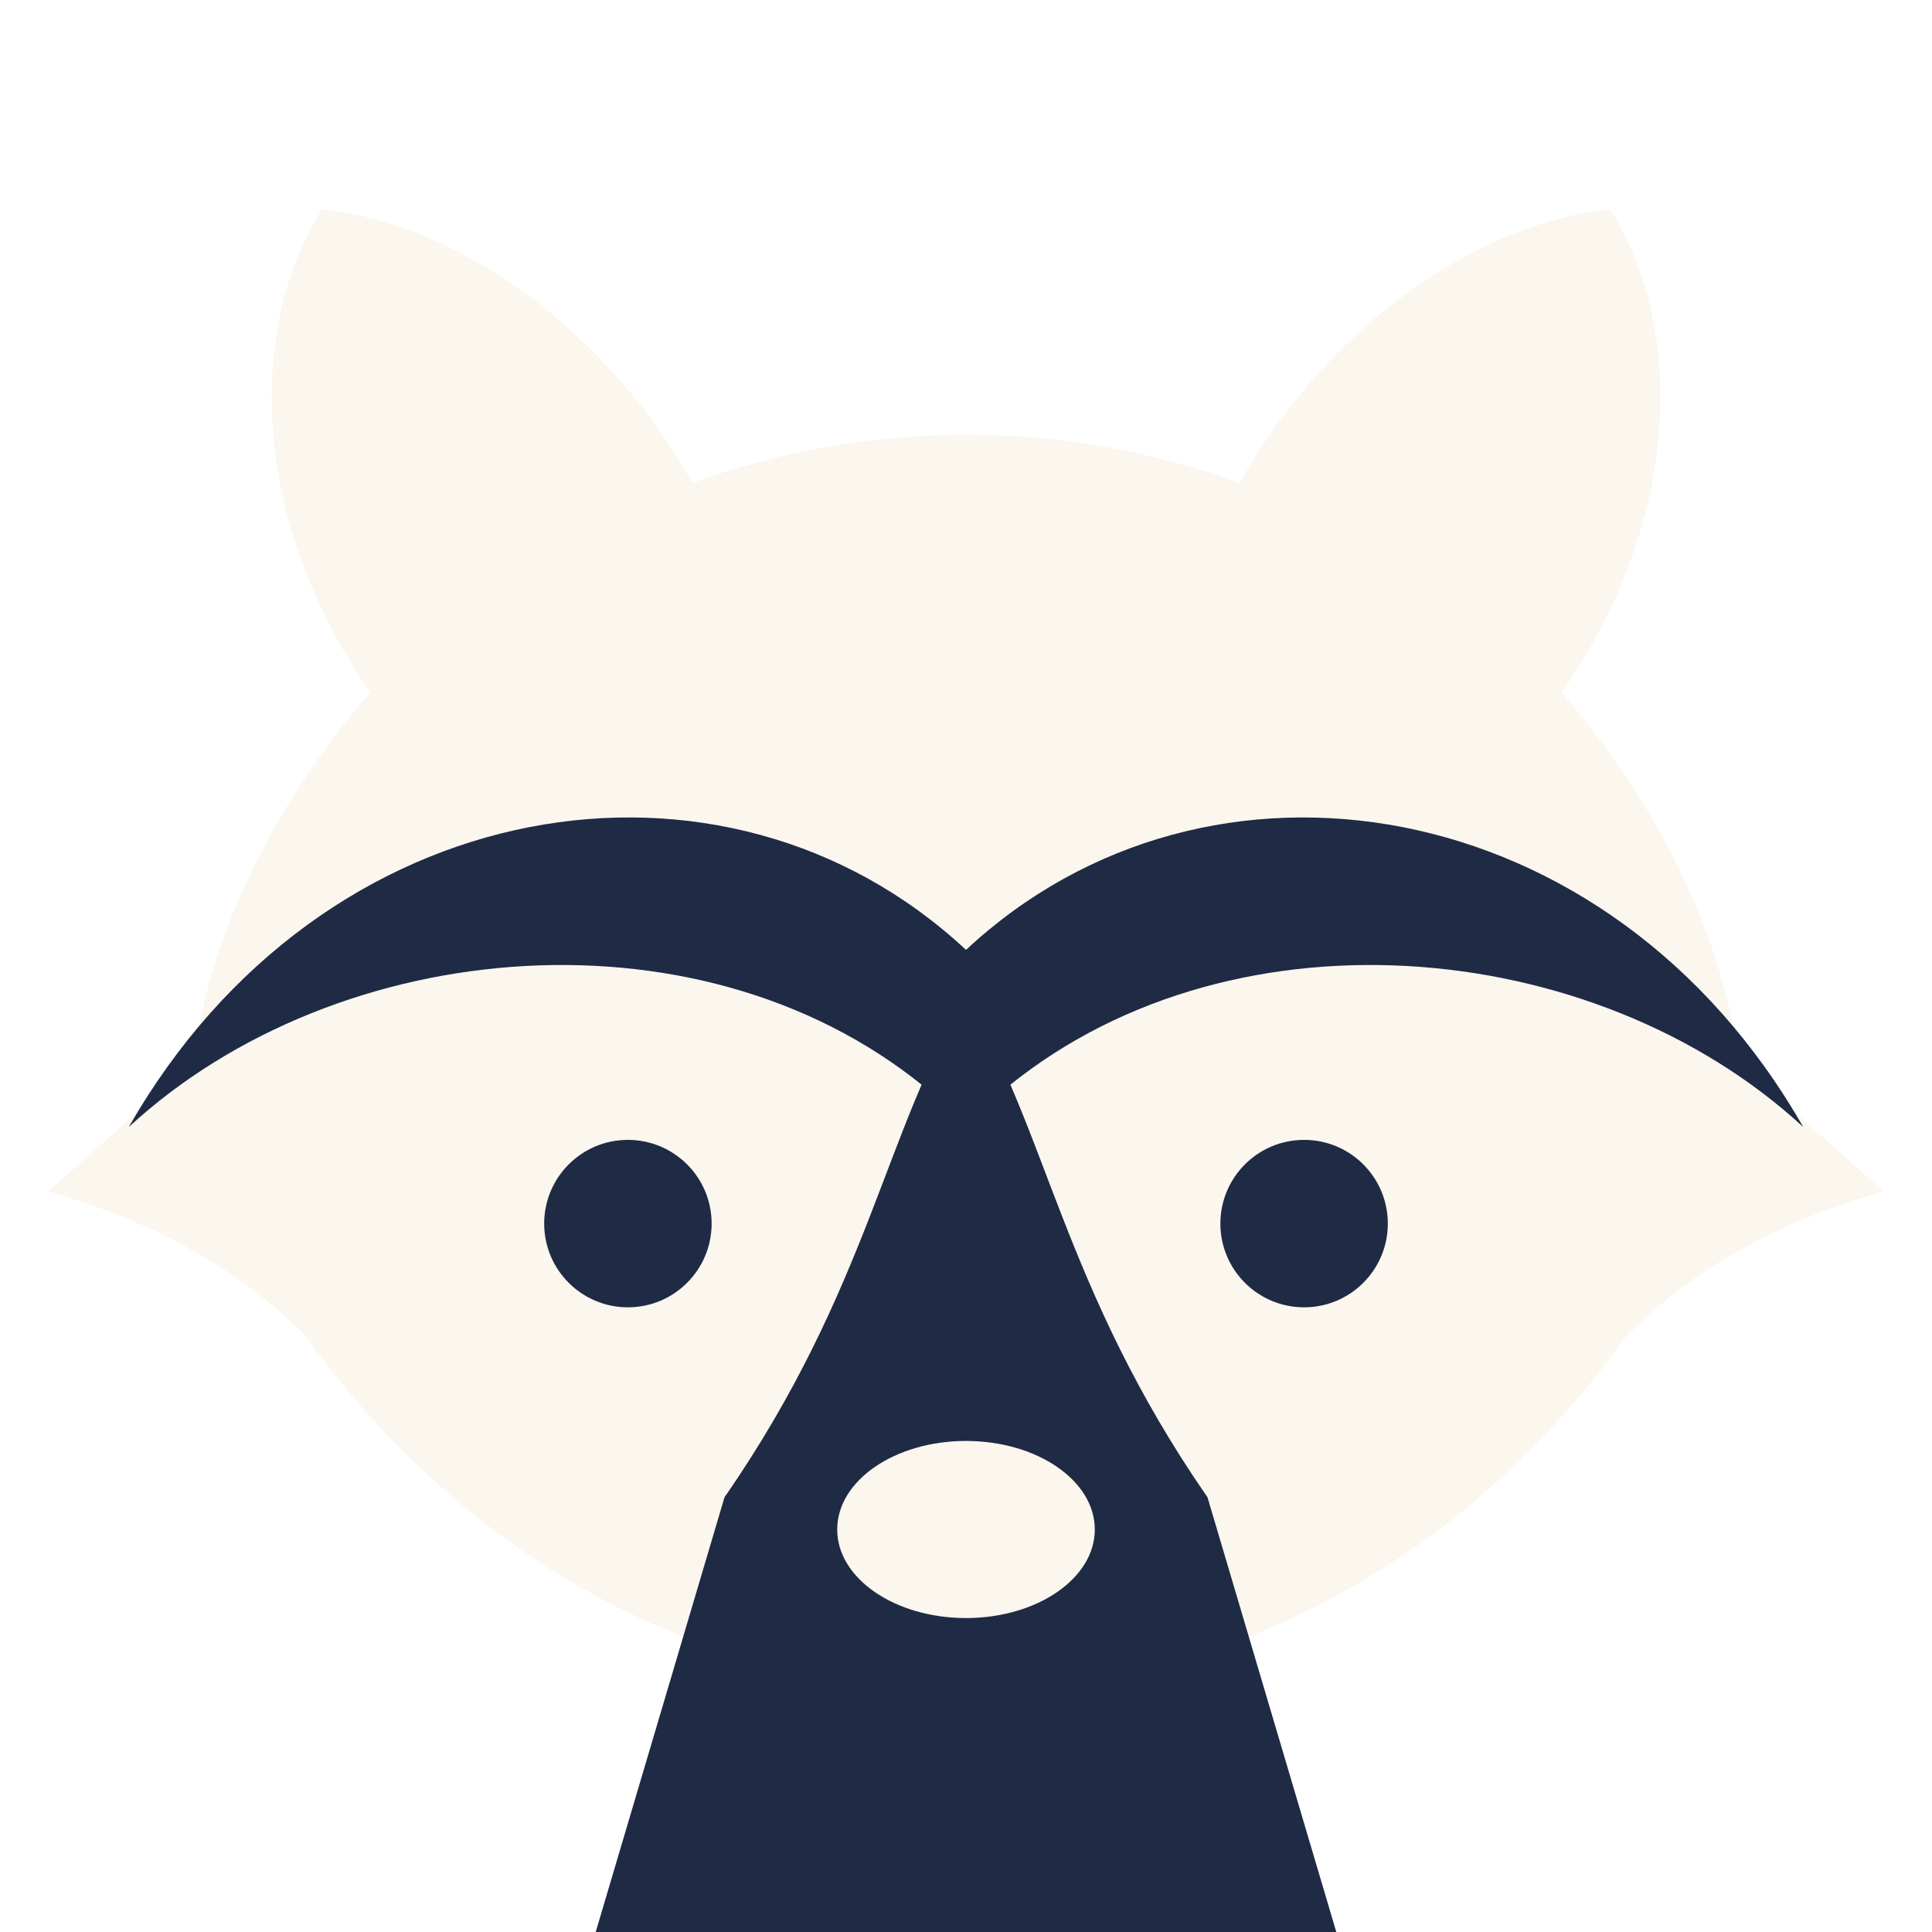
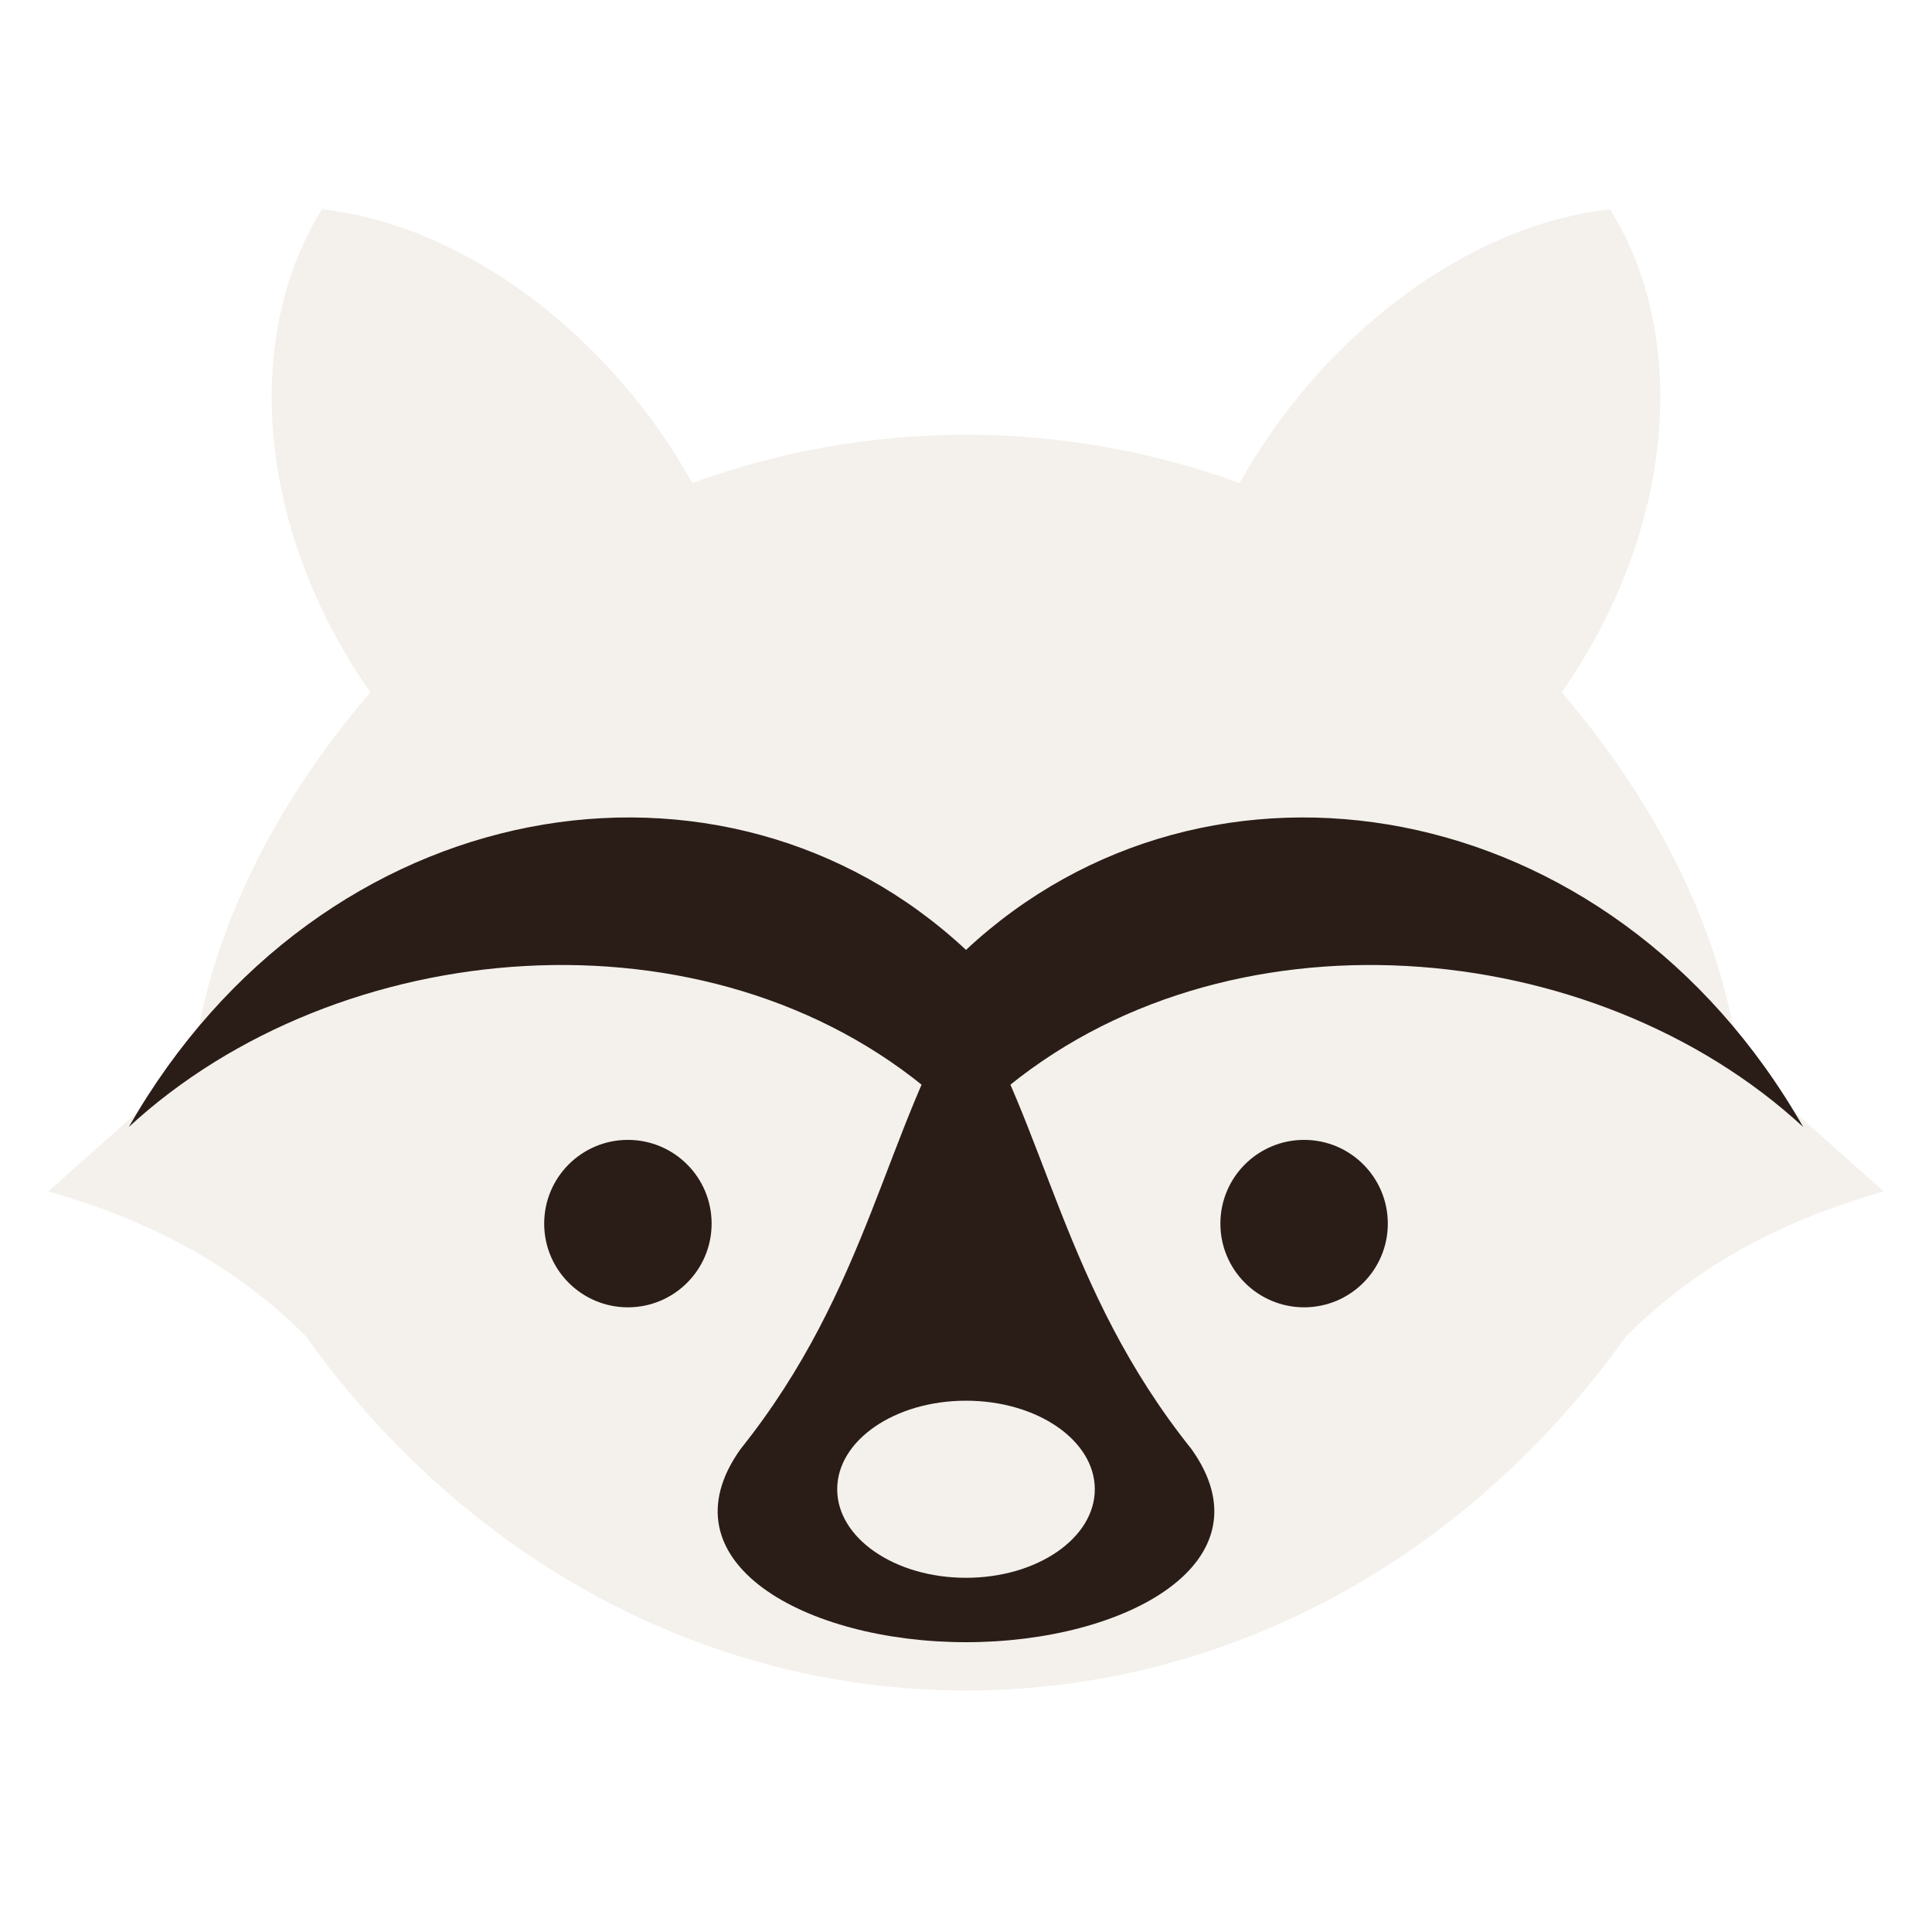
<svg xmlns="http://www.w3.org/2000/svg" viewBox="0 0 120 120" role="img" aria-label="Marcel Pro, version pour fond sombre">
  <g class="head">
-     <path fill="#FBF6EE" d="M23 43c-7-10-8-22-3-30 9 1 18 8 23 17 11-4 23-4 34 0 5-9 14-16 23-17 5 8 4 20-3 30 6 7 10 15 11 23l9 8c-7 2-12 5-16 9-10 14-25 22-41 22s-31-8-41-22c-4-4-9-7-16-9l9-8c1-8 5-16 11-23z" />
-     <path fill="#1F2A44" d="M8 70C20 49 45 45 60 59 75 45 100 49 112 70 99 58 76 56 62 68H58C44 56 21 58 8 70z" />
-     <path fill="#1F2A44" d="M60 62C55 70 54 80 45 93L37 120H83L75 93C66 80 65 70 60 62z" />
-     <ellipse fill="#FBF6EE" cx="60" cy="95" rx="8" ry="5.5" />
+     <path fill="#F4F1EC" d="M23 43c-7-10-8-22-3-30 9 1 18 8 23 17 11-4 23-4 34 0 5-9 14-16 23-17 5 8 4 20-3 30 6 7 10 15 11 23l9 8c-7 2-12 5-16 9-10 14-25 22-41 22s-31-8-41-22c-4-4-9-7-16-9l9-8c1-8 5-16 11-23z" />
+     <path fill="#2A1D17" d="M8 70C20 49 45 45 60 59 75 45 100 49 112 70 99 58 76 56 62 68H58C44 56 21 58 8 70z" />
+     <path fill="#2A1D17" d="M60 62C55 70 54 80 46 90C41 97 50 102 60 102C70 102 79 97 74 90C66 80 65 70 60 62z" />
+     <ellipse fill="#F4F1EC" cx="60" cy="92.5" rx="8" ry="5.5" />
    <g class="eyes">
-       <circle fill="#1F2A44" cx="39" cy="76" r="5.2" />
-       <circle fill="#1F2A44" cx="81" cy="76" r="5.2" />
+       <circle fill="#2A1D17" cx="39" cy="76" r="5.2" />
+       <circle fill="#2A1D17" cx="81" cy="76" r="5.2" />
    </g>
  </g>
</svg>
